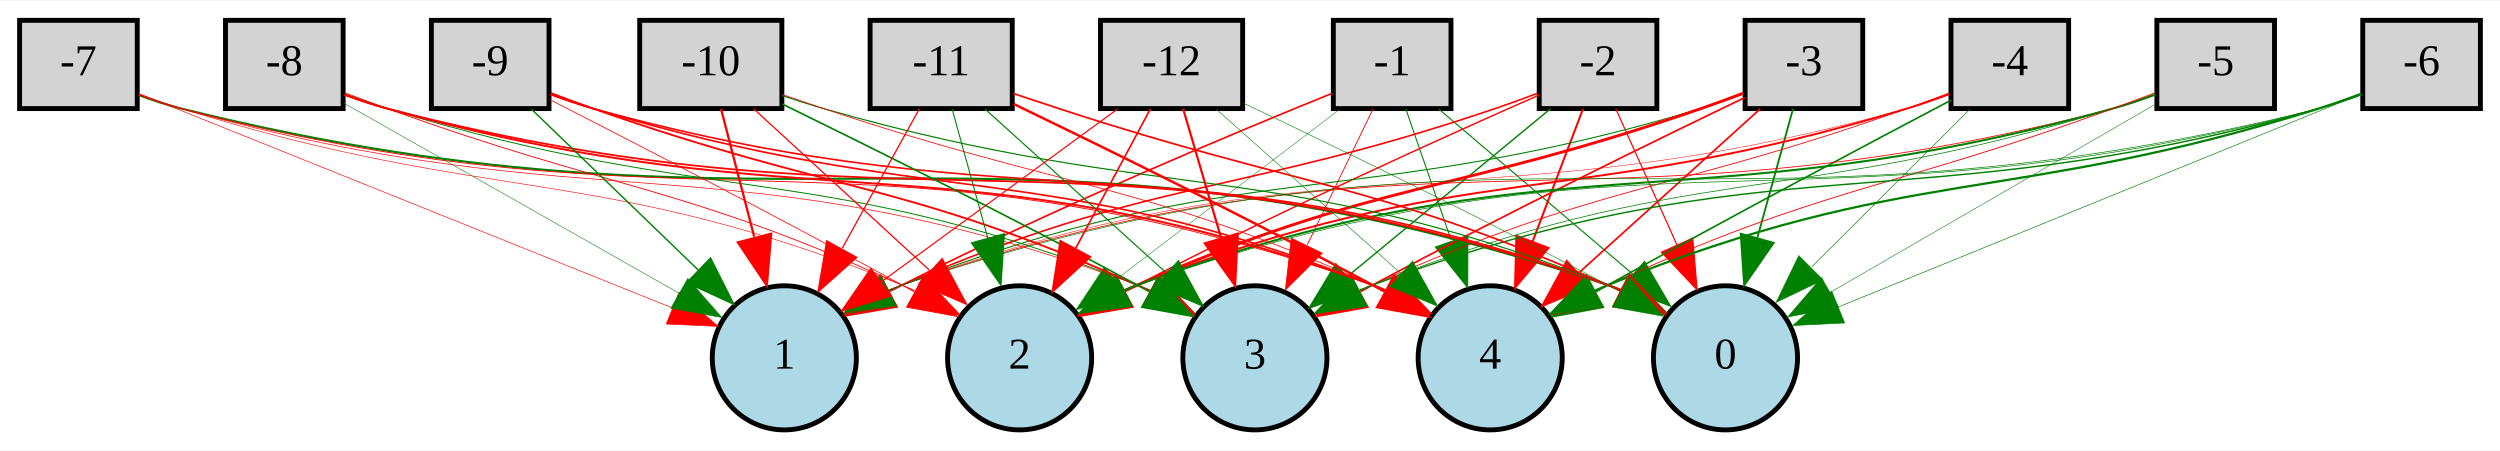
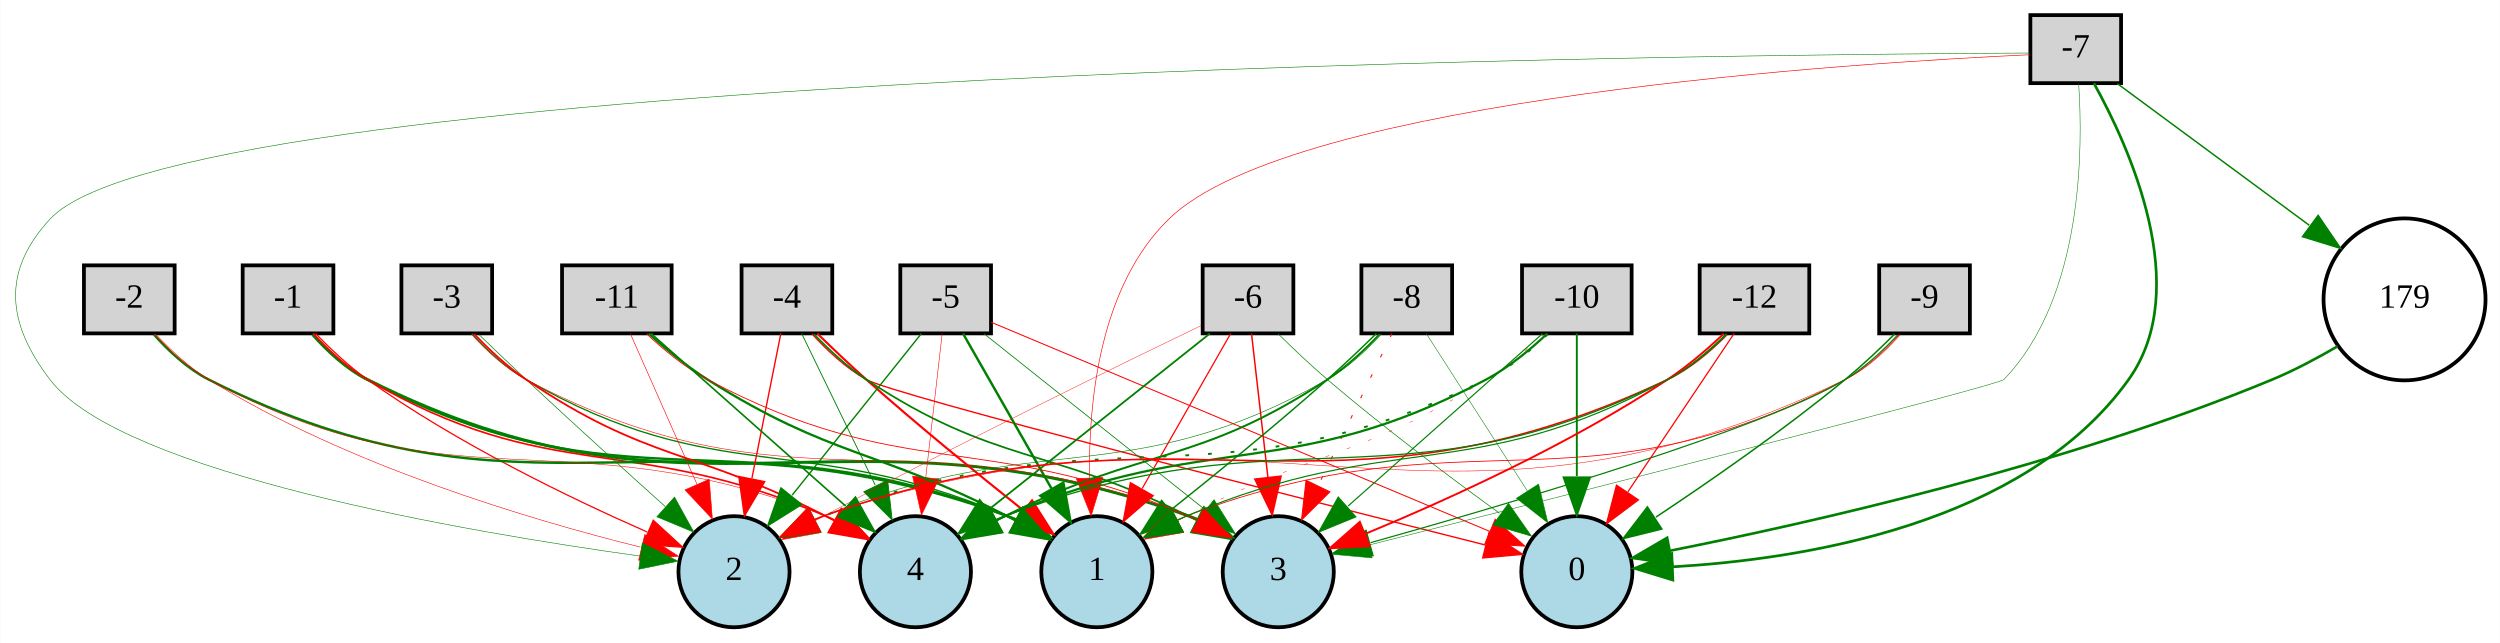
- <svg xmlns="http://www.w3.org/2000/svg" width="510pt" height="92pt" viewBox="0.00 0.00 510.00 91.70">
-   <g id="graph0" class="graph" transform="scale(1 1) rotate(0) translate(4 87.7)">
-     <polygon fill="white" stroke="transparent" points="-4,4 -4,-87.7 506,-87.7 506,4 -4,4" />
+ <svg xmlns="http://www.w3.org/2000/svg" width="661pt" height="170pt" viewBox="0.00 0.00 661.37 170.12">
+   <g id="graph0" class="graph" transform="scale(1 1) rotate(0) translate(4 166.12)">
+     <polygon fill="white" stroke="transparent" points="-4,4 -4,-166.12 657.37,-166.12 657.37,4 -4,4" />
    <g id="node1" class="node">
-       <polygon fill="lightgray" stroke="black" points="292,-83.7 268,-83.7 268,-65.7 292,-65.7 292,-83.7" />
-       <text text-anchor="middle" x="280" y="-72.5" font-family="Times New Roman,serif" font-size="9.00">-1</text>
+       <polygon fill="lightgray" stroke="black" points="84.16,-95.91 60.16,-95.91 60.16,-77.91 84.16,-77.91 84.16,-95.91" />
+       <text text-anchor="middle" x="72.16" y="-84.71" font-family="Times New Roman,serif" font-size="9.00">-1</text>
+     </g>
+     <g id="node14" class="node">
+       <ellipse fill="lightblue" stroke="black" cx="286.16" cy="-14.85" rx="14.7" ry="14.7" />
+       <text text-anchor="middle" x="286.16" y="-12.65" font-family="Times New Roman,serif" font-size="9.00">1</text>
+     </g>
+     <g id="edge1" class="edge">
+       <path fill="none" stroke="green" stroke-width="0.62" d="M78.73,-77.68C82.52,-73.48 87.62,-68.64 93.16,-65.7 160.99,-29.69 190.47,-57.23 262.16,-29.7 263.03,-29.37 263.9,-29.01 264.77,-28.62" />
+       <polygon fill="green" stroke="green" stroke-width="0.62" points="266.54,-31.65 273.82,-23.95 263.33,-25.42 266.54,-31.65" />
+     </g>
+     <g id="node15" class="node">
+       <ellipse fill="lightblue" stroke="black" cx="190.16" cy="-14.85" rx="14.7" ry="14.7" />
+       <text text-anchor="middle" x="190.16" y="-12.65" font-family="Times New Roman,serif" font-size="9.00">2</text>
+     </g>
+     <g id="edge2" class="edge">
+       <path fill="none" stroke="red" stroke-width="0.33" d="M79.46,-77.85C83.3,-73.89 88.22,-69.23 93.16,-65.7 116.75,-48.84 146.82,-34.31 167.19,-25.36" />
+       <polygon fill="red" stroke="red" stroke-width="0.33" points="168.79,-28.48 176.6,-21.32 166.03,-22.05 168.79,-28.48" />
+     </g>
+     <g id="node16" class="node">
+       <ellipse fill="lightblue" stroke="black" cx="334.16" cy="-14.85" rx="14.7" ry="14.7" />
+       <text text-anchor="middle" x="334.16" y="-12.65" font-family="Times New Roman,serif" font-size="9.00">3</text>
+     </g>
+     <g id="edge3" class="edge">
+       <path fill="none" stroke="green" stroke-width="0.79" d="M78.68,-77.58C82.45,-73.34 87.55,-68.51 93.16,-65.7 180.53,-21.83 218.12,-62.66 310.16,-29.7 311.03,-29.39 311.91,-29.04 312.78,-28.67" />
+       <polygon fill="green" stroke="green" stroke-width="0.79" points="314.53,-31.71 321.87,-24.07 311.37,-25.47 314.53,-31.71" />
+     </g>
+     <g id="node17" class="node">
+       <ellipse fill="lightblue" stroke="black" cx="238.16" cy="-14.85" rx="14.7" ry="14.7" />
+       <text text-anchor="middle" x="238.16" y="-12.65" font-family="Times New Roman,serif" font-size="9.00">4</text>
+     </g>
+     <g id="edge4" class="edge">
+       <path fill="none" stroke="red" stroke-width="0.44" d="M78.83,-77.85C82.64,-73.7 87.74,-68.86 93.16,-65.7 141.63,-37.44 162.62,-51.87 214.16,-29.7 215.01,-29.33 215.87,-28.94 216.73,-28.54" />
+       <polygon fill="red" stroke="red" stroke-width="0.44" points="218.55,-31.53 225.74,-23.75 215.27,-25.35 218.55,-31.53" />
+     </g>
+     <g id="node2" class="node">
+       <polygon fill="lightgray" stroke="black" points="42.16,-95.91 18.16,-95.91 18.16,-77.91 42.16,-77.91 42.16,-95.91" />
+       <text text-anchor="middle" x="30.16" y="-84.71" font-family="Times New Roman,serif" font-size="9.00">-2</text>
+     </g>
+     <g id="edge5" class="edge">
+       <path fill="none" stroke="green" stroke-width="0.65" d="M36.69,-77.59C40.46,-73.36 45.56,-68.53 51.16,-65.7 136.08,-22.81 172.67,-61.98 262.16,-29.7 263.03,-29.38 263.91,-29.04 264.78,-28.67" />
+       <polygon fill="green" stroke="green" stroke-width="0.65" points="266.53,-31.71 273.86,-24.06 263.36,-25.46 266.53,-31.71" />
+     </g>
+     <g id="edge6" class="edge">
+       <path fill="none" stroke="red" stroke-width="0.15" d="M37.27,-77.57C41.06,-73.54 46,-68.9 51.16,-65.7 87.86,-42.93 136.46,-28.54 165.4,-21.36" />
+       <polygon fill="red" stroke="red" stroke-width="0.15" points="166.55,-24.68 175.46,-18.96 164.92,-17.88 166.55,-24.68" />
+     </g>
+     <g id="edge7" class="edge">
+       <path fill="none" stroke="red" stroke-width="0.14" d="M36.74,-77.7C40.53,-73.5 45.63,-68.66 51.16,-65.7 116.56,-30.66 145,-56.55 214.16,-29.7 215.02,-29.36 215.89,-29 216.76,-28.62" />
+       <polygon fill="red" stroke="red" stroke-width="0.14" points="218.54,-31.64 225.82,-23.93 215.33,-25.42 218.54,-31.64" />
+     </g>
+     <g id="node3" class="node">
+       <polygon fill="lightgray" stroke="black" points="126.16,-95.91 102.16,-95.91 102.16,-77.91 126.16,-77.91 126.16,-95.91" />
+       <text text-anchor="middle" x="114.16" y="-84.71" font-family="Times New Roman,serif" font-size="9.00">-3</text>
+     </g>
+     <g id="edge8" class="edge">
+       <path fill="none" stroke="green" stroke-width="0.35" d="M120.81,-77.82C124.62,-73.66 129.72,-68.82 135.16,-65.7 186.04,-36.48 208.12,-52.53 262.16,-29.7 263.01,-29.34 263.87,-28.95 264.74,-28.55" />
+       <polygon fill="green" stroke="green" stroke-width="0.35" points="266.55,-31.55 273.76,-23.79 263.28,-25.36 266.55,-31.55" />
+     </g>
+     <g id="edge9" class="edge">
+       <path fill="none" stroke="green" stroke-width="0.18" d="M122.69,-77.59C126.48,-73.92 131.02,-69.57 135.16,-65.7 147.32,-54.34 161.2,-41.76 171.98,-32.08" />
+       <polygon fill="green" stroke="green" stroke-width="0.18" points="174.42,-34.59 179.53,-25.31 169.75,-29.38 174.42,-34.59" />
+     </g>
+     <g id="edge10" class="edge">
+       <path fill="none" stroke="red" stroke-width="0.15" d="M120.72,-77.66C124.51,-73.46 129.61,-68.62 135.16,-65.7 205.42,-28.71 235.93,-57.9 310.16,-29.7 311.03,-29.37 311.9,-29.01 312.77,-28.63" />
+       <polygon fill="red" stroke="red" stroke-width="0.15" points="314.54,-31.66 321.83,-23.97 311.34,-25.43 314.54,-31.66" />
+     </g>
+     <g id="edge11" class="edge">
+       <path fill="none" stroke="red" stroke-width="0.48" d="M121.39,-77.75C125.21,-73.77 130.14,-69.11 135.16,-65.7 167.07,-44.01 179.86,-47.36 214.16,-29.7 214.98,-29.27 215.82,-28.84 216.66,-28.39" />
+       <polygon fill="red" stroke="red" stroke-width="0.48" points="218.55,-31.34 225.58,-23.41 215.14,-25.23 218.55,-31.34" />
+     </g>
+     <g id="node4" class="node">
+       <polygon fill="lightgray" stroke="black" points="216.16,-95.91 192.16,-95.91 192.16,-77.91 216.16,-77.91 216.16,-95.91" />
+       <text text-anchor="middle" x="204.16" y="-84.71" font-family="Times New Roman,serif" font-size="9.00">-4</text>
    </g>
    <g id="node13" class="node">
-       <ellipse fill="lightblue" stroke="black" cx="348" cy="-14.85" rx="14.7" ry="14.7" />
-       <text text-anchor="middle" x="348" y="-12.65" font-family="Times New Roman,serif" font-size="9.00">0</text>
-     </g>
-     <g id="edge1" class="edge">
-       <path fill="none" stroke="green" stroke-width="0.23" d="M289.46,-65.65C299.63,-57 316.1,-42.99 328.97,-32.03" />
-       <polygon fill="green" stroke="green" stroke-width="0.23" points="331.47,-34.51 336.82,-25.36 326.93,-29.18 331.47,-34.51" />
-     </g>
-     <g id="node14" class="node">
-       <ellipse fill="lightblue" stroke="black" cx="156" cy="-14.85" rx="14.7" ry="14.7" />
-       <text text-anchor="middle" x="156" y="-12.65" font-family="Times New Roman,serif" font-size="9.00">1</text>
-     </g>
-     <g id="edge2" class="edge">
-       <path fill="none" stroke="red" stroke-width="0.34" d="M267.8,-68.83C248.76,-61.13 210.96,-45.39 180,-29.7 179.17,-29.28 178.34,-28.85 177.49,-28.4" />
-       <polygon fill="red" stroke="red" stroke-width="0.34" points="179,-25.24 168.56,-23.44 175.61,-31.36 179,-25.24" />
-     </g>
-     <g id="node15" class="node">
-       <ellipse fill="lightblue" stroke="black" cx="204" cy="-14.85" rx="14.7" ry="14.7" />
-       <text text-anchor="middle" x="204" y="-12.65" font-family="Times New Roman,serif" font-size="9.00">2</text>
-     </g>
-     <g id="edge3" class="edge">
-       <path fill="none" stroke="green" stroke-width="0.1" d="M269.43,-65.65C257.57,-56.62 238.06,-41.78 223.43,-30.64" />
-       <polygon fill="green" stroke="green" stroke-width="0.1" points="225.55,-27.85 215.47,-24.58 221.31,-33.42 225.55,-27.85" />
-     </g>
-     <g id="node16" class="node">
-       <ellipse fill="lightblue" stroke="black" cx="252" cy="-14.85" rx="14.7" ry="14.7" />
-       <text text-anchor="middle" x="252" y="-12.65" font-family="Times New Roman,serif" font-size="9.00">3</text>
-     </g>
-     <g id="edge4" class="edge">
-       <path fill="none" stroke="red" stroke-width="0.18" d="M276.11,-65.65C272.64,-58.48 267.39,-47.64 262.68,-37.91" />
-       <polygon fill="red" stroke="red" stroke-width="0.18" points="265.73,-36.19 258.23,-28.71 259.43,-39.24 265.73,-36.19" />
-     </g>
-     <g id="node17" class="node">
-       <ellipse fill="lightblue" stroke="black" cx="300" cy="-14.85" rx="14.7" ry="14.7" />
-       <text text-anchor="middle" x="300" y="-12.65" font-family="Times New Roman,serif" font-size="9.00">4</text>
-     </g>
-     <g id="edge5" class="edge">
-       <path fill="none" stroke="green" stroke-width="0.22" d="M282.78,-65.65C285.18,-58.72 288.76,-48.37 292.03,-38.89" />
-       <polygon fill="green" stroke="green" stroke-width="0.22" points="295.44,-39.75 295.4,-29.16 288.82,-37.46 295.44,-39.75" />
-     </g>
-     <g id="node2" class="node">
-       <polygon fill="lightgray" stroke="black" points="334,-83.7 310,-83.7 310,-65.7 334,-65.7 334,-83.7" />
-       <text text-anchor="middle" x="322" y="-72.5" font-family="Times New Roman,serif" font-size="9.00">-2</text>
-     </g>
-     <g id="edge6" class="edge">
-       <path fill="none" stroke="red" stroke-width="0.25" d="M325.62,-65.65C328.84,-58.48 333.71,-47.64 338.09,-37.91" />
-       <polygon fill="red" stroke="red" stroke-width="0.25" points="341.31,-39.27 342.22,-28.71 334.93,-36.4 341.31,-39.27" />
-     </g>
-     <g id="edge7" class="edge">
-       <path fill="none" stroke="red" stroke-width="0.33" d="M309.62,-68.81C306.8,-67.74 303.81,-66.65 301,-65.7 247.86,-47.7 231.54,-51.87 180,-29.7 179.15,-29.33 178.29,-28.94 177.43,-28.54" />
-       <polygon fill="red" stroke="red" stroke-width="0.33" points="178.89,-25.35 168.42,-23.75 175.61,-31.53 178.89,-25.35" />
-     </g>
-     <g id="edge8" class="edge">
-       <path fill="none" stroke="red" stroke-width="0.29" d="M309.97,-68.46C291.94,-60.53 256.92,-44.78 228,-29.7 227.18,-29.27 226.35,-28.83 225.51,-28.38" />
-       <polygon fill="red" stroke="red" stroke-width="0.29" points="227.03,-25.22 216.59,-23.39 223.61,-31.32 227.03,-25.22" />
-     </g>
-     <g id="edge9" class="edge">
-       <path fill="none" stroke="green" stroke-width="0.29" d="M312.27,-65.65C301.67,-56.89 284.44,-42.66 271.12,-31.65" />
-       <polygon fill="green" stroke="green" stroke-width="0.29" points="272.97,-28.64 263.03,-24.97 268.51,-34.04 272.97,-28.64" />
-     </g>
-     <g id="edge10" class="edge">
-       <path fill="none" stroke="red" stroke-width="0.41" d="M318.94,-65.65C316.28,-58.65 312.28,-48.15 308.65,-38.59" />
-       <polygon fill="red" stroke="red" stroke-width="0.41" points="311.89,-37.26 305.06,-29.16 305.34,-39.75 311.89,-37.26" />
-     </g>
-     <g id="node3" class="node">
-       <polygon fill="lightgray" stroke="black" points="376,-83.7 352,-83.7 352,-65.7 376,-65.7 376,-83.7" />
-       <text text-anchor="middle" x="364" y="-72.5" font-family="Times New Roman,serif" font-size="9.00">-3</text>
-     </g>
-     <g id="edge11" class="edge">
-       <path fill="none" stroke="green" stroke-width="0.37" d="M361.78,-65.65C359.88,-58.82 357.07,-48.64 354.48,-39.27" />
-       <polygon fill="green" stroke="green" stroke-width="0.37" points="357.84,-38.31 351.8,-29.6 351.1,-40.18 357.84,-38.31" />
+       <ellipse fill="lightblue" stroke="black" cx="413.16" cy="-14.85" rx="14.7" ry="14.7" />
+       <text text-anchor="middle" x="413.16" y="-12.65" font-family="Times New Roman,serif" font-size="9.00">0</text>
    </g>
    <g id="edge12" class="edge">
-       <path fill="none" stroke="green" stroke-width="0.22" d="M351.67,-68.66C348.85,-67.6 345.84,-66.55 343,-65.7 271.92,-44.44 249.16,-56.55 180,-29.7 179.14,-29.36 178.27,-29 177.4,-28.62" />
-       <polygon fill="green" stroke="green" stroke-width="0.22" points="178.83,-25.42 168.34,-23.93 175.62,-31.64 178.83,-25.42" />
+       <path fill="none" stroke="red" stroke-width="0.36" d="M210.79,-77.79C214.59,-73.62 219.69,-68.78 225.16,-65.7 232.41,-61.62 339.88,-34.29 388.99,-21.91" />
+       <polygon fill="red" stroke="red" stroke-width="0.36" points="389.95,-25.28 398.8,-19.45 388.25,-18.49 389.95,-25.28" />
    </g>
    <g id="edge13" class="edge">
-       <path fill="none" stroke="red" stroke-width="0.59" d="M351.61,-68.84C348.79,-67.77 345.8,-66.67 343,-65.7 292.4,-48.16 277.05,-51.21 228,-29.7 227.15,-29.33 226.3,-28.93 225.44,-28.52" />
-       <polygon fill="red" stroke="red" stroke-width="0.59" points="226.9,-25.34 216.43,-23.72 223.61,-31.51 226.9,-25.34" />
+       <path fill="none" stroke="red" stroke-width="0.57" d="M212.19,-77.88C216.05,-74.11 220.77,-69.59 225.16,-65.7 238.66,-53.72 254.45,-40.84 266.59,-31.18" />
+       <polygon fill="red" stroke="red" stroke-width="0.57" points="269.02,-33.72 274.69,-24.77 264.68,-28.23 269.02,-33.72" />
    </g>
    <g id="edge14" class="edge">
-       <path fill="none" stroke="red" stroke-width="0.35" d="M351.93,-67.94C334.86,-59.75 302.78,-44.1 276,-29.7 275.18,-29.26 274.36,-28.81 273.52,-28.35" />
-       <polygon fill="red" stroke="red" stroke-width="0.35" points="275.05,-25.2 264.63,-23.32 271.61,-31.29 275.05,-25.2" />
+       <path fill="none" stroke="red" stroke-width="0.36" d="M202.55,-77.87C200.7,-68.57 197.55,-52.83 194.89,-39.53" />
+       <polygon fill="red" stroke="red" stroke-width="0.36" points="198.29,-38.68 192.9,-29.56 191.43,-40.05 198.29,-38.68" />
    </g>
    <g id="edge15" class="edge">
-       <path fill="none" stroke="red" stroke-width="0.35" d="M355.1,-65.65C345.61,-57.08 330.32,-43.26 318.25,-32.35" />
-       <polygon fill="red" stroke="red" stroke-width="0.35" points="320.29,-29.47 310.52,-25.36 315.6,-34.66 320.29,-29.47" />
-     </g>
-     <g id="node4" class="node">
-       <polygon fill="lightgray" stroke="black" points="418,-83.7 394,-83.7 394,-65.7 418,-65.7 418,-83.7" />
-       <text text-anchor="middle" x="406" y="-72.5" font-family="Times New Roman,serif" font-size="9.00">-4</text>
+       <path fill="none" stroke="green" stroke-width="0.46" d="M211.35,-77.69C215.16,-73.69 220.09,-69.04 225.16,-65.7 259.4,-43.1 273.44,-47.99 310.16,-29.7 310.99,-29.29 311.83,-28.86 312.67,-28.42" />
+       <polygon fill="green" stroke="green" stroke-width="0.46" points="314.55,-31.38 321.61,-23.48 311.17,-25.25 314.55,-31.38" />
    </g>
    <g id="edge16" class="edge">
-       <path fill="none" stroke="green" stroke-width="0.13" d="M397.94,-65.65C389.62,-57.36 376.39,-44.16 365.63,-33.44" />
-       <polygon fill="green" stroke="green" stroke-width="0.13" points="367.9,-30.75 358.34,-26.17 362.95,-35.71 367.9,-30.75" />
+       <path fill="none" stroke="green" stroke-width="0.24" d="M208.06,-77.87C212.78,-68.16 220.91,-51.41 227.53,-37.76" />
+       <polygon fill="green" stroke="green" stroke-width="0.24" points="230.8,-39.04 232.01,-28.52 224.5,-35.99 230.8,-39.04" />
+     </g>
+     <g id="node5" class="node">
+       <polygon fill="lightgray" stroke="black" points="258.16,-95.91 234.16,-95.91 234.16,-77.91 258.16,-77.91 258.16,-95.91" />
+       <text text-anchor="middle" x="246.16" y="-84.71" font-family="Times New Roman,serif" font-size="9.00">-5</text>
    </g>
    <g id="edge17" class="edge">
-       <path fill="none" stroke="red" stroke-width="0.1" d="M393.69,-68.56C390.87,-67.51 387.86,-66.49 385,-65.7 295.82,-41.12 266.94,-61.3 180,-29.7 179.13,-29.38 178.25,-29.04 177.38,-28.66" />
-       <polygon fill="red" stroke="red" stroke-width="0.1" points="178.8,-25.46 168.3,-24.05 175.63,-31.7 178.8,-25.46" />
+       <path fill="none" stroke="red" stroke-width="0.27" d="M258.17,-80.87C285.79,-69.29 354.19,-40.59 390.18,-25.49" />
+       <polygon fill="red" stroke="red" stroke-width="0.27" points="391.55,-28.71 399.41,-21.62 388.84,-22.26 391.55,-28.71" />
    </g>
    <g id="edge18" class="edge">
-       <path fill="none" stroke="red" stroke-width="0.4" d="M393.66,-68.67C390.84,-67.61 387.84,-66.56 385,-65.7 316.5,-44.91 294.63,-55.88 228,-29.7 227.14,-29.36 226.27,-28.99 225.4,-28.61" />
-       <polygon fill="red" stroke="red" stroke-width="0.4" points="226.84,-25.41 216.35,-23.91 223.62,-31.62 226.84,-25.41" />
+       <path fill="none" stroke="green" stroke-width="0.65" d="M250.75,-77.87C256.42,-67.95 266.28,-50.67 274.16,-36.87" />
+       <polygon fill="green" stroke="green" stroke-width="0.65" points="277.3,-38.43 279.22,-28.01 271.22,-34.96 277.3,-38.43" />
    </g>
    <g id="edge19" class="edge">
-       <path fill="none" stroke="red" stroke-width="0.17" d="M393.6,-68.87C390.78,-67.8 387.79,-66.69 385,-65.7 336.93,-48.61 322.56,-50.56 276,-29.7 275.15,-29.32 274.3,-28.92 273.44,-28.5" />
-       <polygon fill="red" stroke="red" stroke-width="0.17" points="274.92,-25.32 264.45,-23.68 271.61,-31.49 274.92,-25.32" />
+       <path fill="none" stroke="green" stroke-width="0.37" d="M239.74,-77.87C231.46,-67.52 216.79,-49.17 205.55,-35.11" />
+       <polygon fill="green" stroke="green" stroke-width="0.37" points="208.06,-32.64 199.08,-27.01 202.59,-37.01 208.06,-32.64" />
    </g>
    <g id="edge20" class="edge">
-       <path fill="none" stroke="green" stroke-width="0.34" d="M393.99,-67.4C377.95,-58.96 348.7,-43.45 324,-29.7 323.19,-29.25 322.37,-28.79 321.54,-28.32" />
-       <polygon fill="green" stroke="green" stroke-width="0.34" points="323.08,-25.17 312.66,-23.25 319.61,-31.25 323.08,-25.17" />
-     </g>
-     <g id="node5" class="node">
-       <polygon fill="lightgray" stroke="black" points="460,-83.7 436,-83.7 436,-65.7 460,-65.7 460,-83.7" />
-       <text text-anchor="middle" x="448" y="-72.5" font-family="Times New Roman,serif" font-size="9.00">-5</text>
+       <path fill="none" stroke="green" stroke-width="0.21" d="M256.26,-77.87C270.46,-66.57 296.61,-45.75 314.67,-31.37" />
+       <polygon fill="green" stroke="green" stroke-width="0.21" points="317.16,-33.86 322.8,-24.89 312.8,-28.38 317.16,-33.86" />
    </g>
    <g id="edge21" class="edge">
-       <path fill="none" stroke="green" stroke-width="0.11" d="M435.74,-66.61C419.26,-57.07 389.71,-39.98 369.49,-28.28" />
-       <polygon fill="green" stroke="green" stroke-width="0.11" points="371.09,-25.16 360.68,-23.18 367.58,-31.22 371.09,-25.16" />
+       <path fill="none" stroke="red" stroke-width="0.15" d="M245.24,-77.87C244.19,-68.63 242.4,-53.02 240.89,-39.77" />
+       <polygon fill="red" stroke="red" stroke-width="0.15" points="244.37,-39.36 239.76,-29.82 237.41,-40.15 244.37,-39.36" />
+     </g>
+     <g id="node6" class="node">
+       <polygon fill="lightgray" stroke="black" points="338.16,-95.91 314.16,-95.91 314.16,-77.91 338.16,-77.91 338.16,-95.91" />
+       <text text-anchor="middle" x="326.16" y="-84.71" font-family="Times New Roman,serif" font-size="9.00">-6</text>
    </g>
    <g id="edge22" class="edge">
-       <path fill="none" stroke="red" stroke-width="0.17" d="M435.71,-68.5C432.89,-67.45 429.87,-66.44 427,-65.7 319.63,-37.78 284.81,-66.07 180,-29.7 179.13,-29.39 178.25,-29.06 177.37,-28.7" />
-       <polygon fill="red" stroke="red" stroke-width="0.17" points="178.78,-25.49 168.27,-24.12 175.63,-31.74 178.78,-25.49" />
+       <path fill="none" stroke="green" stroke-width="0.18" d="M334.13,-77.81C337.97,-74.02 342.7,-69.51 347.16,-65.7 361.89,-53.12 379.42,-39.96 392.71,-30.32" />
+       <polygon fill="green" stroke="green" stroke-width="0.18" points="395.07,-32.94 401.15,-24.26 390.98,-27.25 395.07,-32.94" />
    </g>
    <g id="edge23" class="edge">
-       <path fill="none" stroke="green" stroke-width="0.42" d="M435.69,-68.57C432.87,-67.52 429.86,-66.49 427,-65.7 340.41,-41.6 312.39,-60.62 228,-29.7 227.13,-29.38 226.26,-29.03 225.38,-28.66" />
-       <polygon fill="green" stroke="green" stroke-width="0.42" points="226.81,-25.45 216.31,-24.03 223.63,-31.69 226.81,-25.45" />
+       <path fill="none" stroke="red" stroke-width="0.33" d="M321.57,-77.87C315.9,-67.95 306.04,-50.67 298.16,-36.87" />
+       <polygon fill="red" stroke="red" stroke-width="0.33" points="301.1,-34.96 293.1,-28.01 295.02,-38.43 301.1,-34.96" />
    </g>
    <g id="edge24" class="edge">
-       <path fill="none" stroke="green" stroke-width="0.15" d="M435.66,-68.69C432.84,-67.63 429.83,-66.57 427,-65.7 361.07,-45.38 340.1,-55.21 276,-29.7 275.14,-29.36 274.27,-28.99 273.41,-28.6" />
-       <polygon fill="green" stroke="green" stroke-width="0.15" points="274.85,-25.4 264.36,-23.89 271.62,-31.61 274.85,-25.4" />
+       <path fill="none" stroke="red" stroke-width="0.11" d="M313.94,-80.07C293.23,-70.1 249.98,-49 214.16,-29.7 213.35,-29.26 212.52,-28.81 211.68,-28.35" />
+       <polygon fill="red" stroke="red" stroke-width="0.11" points="213.22,-25.19 202.79,-23.32 209.77,-31.29 213.22,-25.19" />
    </g>
    <g id="edge25" class="edge">
-       <path fill="none" stroke="red" stroke-width="0.18" d="M435.58,-68.9C432.77,-67.83 429.79,-66.72 427,-65.7 381.45,-49.07 368.08,-49.91 324,-29.7 323.16,-29.31 322.31,-28.91 321.45,-28.49" />
-       <polygon fill="red" stroke="red" stroke-width="0.18" points="322.93,-25.31 312.47,-23.64 319.61,-31.47 322.93,-25.31" />
-     </g>
-     <g id="node6" class="node">
-       <polygon fill="lightgray" stroke="black" points="502,-83.7 478,-83.7 478,-65.7 502,-65.7 502,-83.7" />
-       <text text-anchor="middle" x="490" y="-72.5" font-family="Times New Roman,serif" font-size="9.00">-6</text>
+       <path fill="none" stroke="red" stroke-width="0.39" d="M327.08,-77.87C328.13,-68.63 329.92,-53.02 331.43,-39.77" />
+       <polygon fill="red" stroke="red" stroke-width="0.39" points="334.91,-40.15 332.57,-29.82 327.95,-39.36 334.91,-40.15" />
    </g>
    <g id="edge26" class="edge">
-       <path fill="none" stroke="green" stroke-width="0.13" d="M477.89,-68.77C454.27,-59.14 401.69,-37.72 371.16,-25.28" />
-       <polygon fill="green" stroke="green" stroke-width="0.13" points="372.31,-21.97 361.73,-21.44 369.67,-28.46 372.31,-21.97" />
+       <path fill="none" stroke="green" stroke-width="0.48" d="M316.07,-77.87C301.87,-66.57 275.71,-45.75 257.65,-31.37" />
+       <polygon fill="green" stroke="green" stroke-width="0.48" points="259.52,-28.38 249.52,-24.89 255.16,-33.86 259.52,-28.38" />
+     </g>
+     <g id="node7" class="node">
+       <polygon fill="lightgray" stroke="black" points="557.16,-162.12 533.16,-162.12 533.16,-144.12 557.16,-144.12 557.16,-162.12" />
+       <text text-anchor="middle" x="545.16" y="-150.92" font-family="Times New Roman,serif" font-size="9.00">-7</text>
    </g>
    <g id="edge27" class="edge">
-       <path fill="none" stroke="green" stroke-width="0.14" d="M477.72,-68.46C474.9,-67.41 471.88,-66.41 469,-65.7 343.4,-34.43 302.72,-70.86 180,-29.7 179.12,-29.4 178.24,-29.08 177.36,-28.72" />
-       <polygon fill="green" stroke="green" stroke-width="0.14" points="178.77,-25.51 168.26,-24.17 175.64,-31.77 178.77,-25.51" />
+       <path fill="none" stroke="green" stroke-width="0.72" d="M549.96,-144.1C559.08,-127.72 576.49,-89.93 559.16,-65.7 531.6,-27.17 472.44,-18.08 438.49,-16.15" />
+       <polygon fill="green" stroke="green" stroke-width="0.72" points="438.56,-12.65 428.43,-15.74 438.28,-19.64 438.56,-12.65" />
    </g>
    <g id="edge28" class="edge">
-       <path fill="none" stroke="green" stroke-width="0.14" d="M477.71,-68.51C474.88,-67.46 471.87,-66.45 469,-65.7 364.23,-38.26 330.25,-65.39 228,-29.7 227.13,-29.39 226.25,-29.06 225.37,-28.69" />
-       <polygon fill="green" stroke="green" stroke-width="0.14" points="226.78,-25.49 216.28,-24.11 223.63,-31.74 226.78,-25.49" />
+       <path fill="none" stroke="red" stroke-width="0.17" d="M533.05,-151.64C489,-149.62 338.16,-140.42 305.16,-108.12 287.14,-90.49 283.93,-60.64 284.23,-39.68" />
+       <polygon fill="red" stroke="red" stroke-width="0.17" points="287.73,-39.77 284.65,-29.64 280.74,-39.48 287.73,-39.77" />
    </g>
    <g id="edge29" class="edge">
-       <path fill="none" stroke="green" stroke-width="0.29" d="M477.69,-68.59C474.86,-67.53 471.85,-66.5 469,-65.7 385,-42.07 357.85,-59.94 276,-29.7 275.13,-29.38 274.26,-29.03 273.38,-28.65" />
-       <polygon fill="green" stroke="green" stroke-width="0.29" points="274.81,-25.45 264.31,-24.02 271.63,-31.68 274.81,-25.45" />
+       <path fill="none" stroke="green" stroke-width="0.15" d="M532.88,-152.09C456.25,-151.73 45.85,-147.95 9.16,-108.12 -3.62,-94.26 -2.27,-80.7 9.16,-65.7 28.09,-40.85 120.16,-25.26 165.22,-19" />
+       <polygon fill="green" stroke="green" stroke-width="0.15" points="165.89,-22.44 175.34,-17.64 164.96,-15.5 165.89,-22.44" />
    </g>
    <g id="edge30" class="edge">
-       <path fill="none" stroke="green" stroke-width="0.46" d="M477.65,-68.71C474.83,-67.65 471.83,-66.59 469,-65.7 405.64,-45.84 385.58,-54.54 324,-29.7 323.14,-29.35 322.28,-28.98 321.41,-28.59" />
-       <polygon fill="green" stroke="green" stroke-width="0.46" points="322.85,-25.39 312.37,-23.87 319.62,-31.6 322.85,-25.39" />
-     </g>
-     <g id="node7" class="node">
-       <polygon fill="lightgray" stroke="black" points="24,-83.7 0,-83.7 0,-65.7 24,-65.7 24,-83.7" />
-       <text text-anchor="middle" x="12" y="-72.5" font-family="Times New Roman,serif" font-size="9.00">-7</text>
+       <path fill="none" stroke="green" stroke-width="0.14" d="M545.94,-143.94C547.09,-126.93 547.15,-87.5 526.16,-65.7 524.68,-64.16 409.65,-34.93 358.37,-21.96" />
+       <polygon fill="green" stroke="green" stroke-width="0.14" points="359.01,-18.51 348.46,-19.46 357.29,-25.3 359.01,-18.51" />
+     </g>
+     <g id="node18" class="node">
+       <ellipse fill="white" stroke="black" cx="632.16" cy="-86.91" rx="21.43" ry="21.43" />
+       <text text-anchor="middle" x="632.16" y="-84.71" font-family="Times New Roman,serif" font-size="9.00">179</text>
+     </g>
+     <g id="edge54" class="edge">
+       <path fill="none" stroke="green" stroke-width="0.39" d="M556.18,-143.99C568.87,-134.62 590.14,-118.93 606.95,-106.52" />
+       <polygon fill="green" stroke="green" stroke-width="0.39" points="609.3,-109.14 615.27,-100.38 605.14,-103.5 609.3,-109.14" />
+     </g>
+     <g id="node8" class="node">
+       <polygon fill="lightgray" stroke="black" points="380.16,-95.91 356.16,-95.91 356.16,-77.91 380.16,-77.91 380.16,-95.91" />
+       <text text-anchor="middle" x="368.16" y="-84.71" font-family="Times New Roman,serif" font-size="9.00">-8</text>
    </g>
    <g id="edge31" class="edge">
-       <path fill="none" stroke="green" stroke-width="0.44" d="M24.28,-68.46C27.1,-67.41 30.12,-66.41 33,-65.7 159.47,-34.27 200.43,-71.09 324,-29.7 324.88,-29.4 325.76,-29.08 326.64,-28.72" />
-       <polygon fill="green" stroke="green" stroke-width="0.44" points="328.36,-31.77 335.74,-24.18 325.23,-25.51 328.36,-31.77" />
+       <path fill="none" stroke="green" stroke-width="0.14" d="M373.32,-77.87C379.8,-67.79 391.14,-50.14 400.07,-36.23" />
+       <polygon fill="green" stroke="green" stroke-width="0.14" points="403.05,-38.06 405.51,-27.76 397.16,-34.28 403.05,-38.06" />
    </g>
    <g id="edge32" class="edge">
-       <path fill="none" stroke="red" stroke-width="0.13" d="M24.28,-68.77C48.35,-59.09 102.1,-37.5 132.98,-25.1" />
-       <polygon fill="red" stroke="red" stroke-width="0.13" points="134.53,-28.25 142.51,-21.27 131.92,-21.75 134.53,-28.25" />
+       <path fill="none" stroke="green" stroke-width="0.39" d="M360.13,-77.88C356.27,-74.11 351.55,-69.59 347.16,-65.7 333.66,-53.72 317.87,-40.84 305.73,-31.18" />
+       <polygon fill="green" stroke="green" stroke-width="0.39" points="307.65,-28.23 297.63,-24.77 303.3,-33.72 307.65,-28.23" />
    </g>
    <g id="edge33" class="edge">
-       <path fill="none" stroke="red" stroke-width="0.12" d="M24.35,-68.7C27.17,-67.64 30.17,-66.58 33,-65.7 97.22,-45.69 117.58,-54.76 180,-29.7 180.86,-29.35 181.73,-28.98 182.59,-28.59" />
-       <polygon fill="red" stroke="red" stroke-width="0.12" points="184.38,-31.6 191.63,-23.88 181.15,-25.4 184.38,-31.6" />
+       <path fill="none" stroke="green" stroke-width="0.16" d="M361.52,-77.8C357.72,-73.63 352.62,-68.79 347.16,-65.7 293.88,-35.52 270.71,-53.2 214.16,-29.7 213.31,-29.34 212.44,-28.96 211.58,-28.56" />
+       <polygon fill="green" stroke="green" stroke-width="0.16" points="213.03,-25.37 202.55,-23.82 209.77,-31.57 213.03,-25.37" />
    </g>
    <g id="edge34" class="edge">
-       <path fill="none" stroke="red" stroke-width="0.14" d="M24.31,-68.58C27.13,-67.53 30.14,-66.5 33,-65.7 117.86,-41.91 145.3,-60.16 228,-29.7 228.87,-29.38 229.74,-29.03 230.62,-28.65" />
-       <polygon fill="red" stroke="red" stroke-width="0.14" points="232.37,-31.69 239.69,-24.02 229.19,-25.45 232.37,-31.69" />
+       <path fill="none" stroke="red" stroke-width="0.27" stroke-dasharray="1,5" d="M364.26,-77.87C359.54,-68.16 351.42,-51.41 344.79,-37.76" />
+       <polygon fill="red" stroke="red" stroke-width="0.27" points="347.82,-35.99 340.31,-28.52 341.52,-39.04 347.82,-35.99" />
    </g>
    <g id="edge35" class="edge">
-       <path fill="none" stroke="red" stroke-width="0.18" d="M24.29,-68.51C27.11,-67.46 30.13,-66.45 33,-65.7 138.63,-38.1 172.9,-65.62 276,-29.7 276.87,-29.39 277.75,-29.06 278.63,-28.69" />
-       <polygon fill="red" stroke="red" stroke-width="0.18" points="280.37,-31.74 287.72,-24.11 277.22,-25.49 280.37,-31.74" />
-     </g>
-     <g id="node8" class="node">
-       <polygon fill="lightgray" stroke="black" points="66,-83.7 42,-83.7 42,-65.7 66,-65.7 66,-83.7" />
-       <text text-anchor="middle" x="54" y="-72.5" font-family="Times New Roman,serif" font-size="9.00">-8</text>
+       <path fill="none" stroke="green" stroke-width="0.53" d="M360.97,-77.69C357.16,-73.69 352.23,-69.04 347.16,-65.7 312.92,-43.1 298.89,-47.99 262.16,-29.7 261.33,-29.29 260.49,-28.86 259.65,-28.42" />
+       <polygon fill="green" stroke="green" stroke-width="0.53" points="261.15,-25.25 250.71,-23.48 257.77,-31.38 261.15,-25.25" />
+     </g>
+     <g id="node9" class="node">
+       <polygon fill="lightgray" stroke="black" points="517.16,-95.91 493.16,-95.91 493.16,-77.91 517.16,-77.91 517.16,-95.91" />
+       <text text-anchor="middle" x="505.16" y="-84.71" font-family="Times New Roman,serif" font-size="9.00">-9</text>
    </g>
    <g id="edge36" class="edge">
-       <path fill="none" stroke="red" stroke-width="0.36" d="M66.29,-68.5C69.11,-67.45 72.13,-66.44 75,-65.7 183.24,-37.62 218.34,-66.3 324,-29.7 324.88,-29.4 325.75,-29.06 326.63,-28.7" />
-       <polygon fill="red" stroke="red" stroke-width="0.36" points="328.37,-31.74 335.73,-24.12 325.22,-25.49 328.37,-31.74" />
+       <path fill="none" stroke="green" stroke-width="0.4" d="M497.25,-77.74C493.43,-73.93 488.69,-69.43 484.16,-65.7 468.05,-52.42 448.56,-38.9 434.09,-29.3" />
+       <polygon fill="green" stroke="green" stroke-width="0.4" points="435.66,-26.15 425.38,-23.6 431.83,-32.01 435.66,-26.15" />
    </g>
    <g id="edge37" class="edge">
-       <path fill="none" stroke="green" stroke-width="0.11" d="M66.1,-66.84C82.94,-57.28 113.71,-39.83 134.51,-28.04" />
-       <polygon fill="green" stroke="green" stroke-width="0.11" points="136.3,-31.04 143.28,-23.07 132.85,-24.96 136.3,-31.04" />
+       <path fill="none" stroke="red" stroke-width="0.22" d="M498.6,-77.67C494.81,-73.46 489.71,-68.62 484.16,-65.7 414.3,-28.87 383.97,-57.79 310.16,-29.7 309.3,-29.37 308.42,-29.01 307.55,-28.63" />
+       <polygon fill="red" stroke="red" stroke-width="0.22" points="308.98,-25.43 298.49,-23.97 305.78,-31.66 308.98,-25.43" />
    </g>
    <g id="edge38" class="edge">
-       <path fill="none" stroke="red" stroke-width="0.18" d="M66.41,-68.89C69.23,-67.82 72.21,-66.71 75,-65.7 121.39,-48.91 135.09,-50.12 180,-29.7 180.84,-29.32 181.69,-28.91 182.55,-28.49" />
-       <polygon fill="red" stroke="red" stroke-width="0.18" points="184.39,-31.47 191.54,-23.65 181.07,-25.31 184.39,-31.47" />
+       <path fill="none" stroke="red" stroke-width="0.13" d="M498.68,-77.51C494.92,-73.25 489.81,-68.42 484.16,-65.7 375.12,-13.1 328.77,-68.69 214.16,-29.7 213.28,-29.4 212.4,-29.07 211.52,-28.71" />
+       <polygon fill="red" stroke="red" stroke-width="0.13" points="212.93,-25.5 202.42,-24.15 209.8,-31.76 212.93,-25.5" />
    </g>
    <g id="edge39" class="edge">
-       <path fill="none" stroke="green" stroke-width="0.2" d="M66.34,-68.68C69.16,-67.63 72.17,-66.57 75,-65.7 141.79,-45.22 163.05,-55.43 228,-29.7 228.86,-29.36 229.73,-28.99 230.6,-28.6" />
-       <polygon fill="green" stroke="green" stroke-width="0.2" points="232.38,-31.62 239.64,-23.9 229.16,-25.4 232.38,-31.62" />
+       <path fill="none" stroke="green" stroke-width="0.32" d="M498.08,-77.52C494.3,-73.48 489.36,-68.84 484.16,-65.7 462.68,-52.72 395.3,-32.83 358.59,-22.54" />
+       <polygon fill="green" stroke="green" stroke-width="0.32" points="359.26,-19.09 348.69,-19.79 357.39,-25.84 359.26,-19.09" />
+     </g>
+     <g id="node10" class="node">
+       <polygon fill="lightgray" stroke="black" points="427.66,-95.91 398.66,-95.91 398.66,-77.91 427.66,-77.91 427.66,-95.91" />
+       <text text-anchor="middle" x="413.16" y="-84.71" font-family="Times New Roman,serif" font-size="9.00">-10</text>
    </g>
    <g id="edge40" class="edge">
-       <path fill="none" stroke="red" stroke-width="0.4" d="M66.31,-68.57C69.13,-67.52 72.14,-66.49 75,-65.7 162.45,-41.44 190.76,-60.84 276,-29.7 276.87,-29.38 277.74,-29.03 278.62,-28.66" />
-       <polygon fill="red" stroke="red" stroke-width="0.4" points="280.37,-31.69 287.7,-24.04 277.2,-25.46 280.37,-31.69" />
-     </g>
-     <g id="node9" class="node">
-       <polygon fill="lightgray" stroke="black" points="108,-83.7 84,-83.7 84,-65.7 108,-65.7 108,-83.7" />
-       <text text-anchor="middle" x="96" y="-72.5" font-family="Times New Roman,serif" font-size="9.00">-9</text>
+       <path fill="none" stroke="green" stroke-width="0.51" d="M413.16,-77.87C413.16,-68.72 413.16,-53.33 413.16,-40.16" />
+       <polygon fill="green" stroke="green" stroke-width="0.51" points="416.66,-39.82 413.16,-29.82 409.66,-39.82 416.66,-39.82" />
    </g>
    <g id="edge41" class="edge">
-       <path fill="none" stroke="red" stroke-width="0.33" d="M108.31,-68.56C111.13,-67.51 114.14,-66.48 117,-65.7 207.05,-40.96 236.21,-61.52 324,-29.7 324.87,-29.38 325.75,-29.04 326.62,-28.67" />
-       <polygon fill="red" stroke="red" stroke-width="0.33" points="328.37,-31.7 335.7,-24.05 325.2,-25.46 328.37,-31.7" />
+       <path fill="none" stroke="red" stroke-width="0.11" stroke-dasharray="1,5" d="M404.72,-77.82C400.3,-73.85 394.69,-69.19 389.16,-65.7 356.55,-45.08 344.47,-47.36 310.16,-29.7 309.34,-29.27 308.5,-28.84 307.66,-28.39" />
+       <polygon fill="red" stroke="red" stroke-width="0.11" points="309.18,-25.23 298.74,-23.41 305.77,-31.34 309.18,-25.23" />
    </g>
    <g id="edge42" class="edge">
-       <path fill="none" stroke="green" stroke-width="0.29" d="M104.34,-65.65C113.13,-57.18 127.24,-43.58 138.49,-32.73" />
-       <polygon fill="green" stroke="green" stroke-width="0.29" points="140.95,-35.22 145.72,-25.76 136.09,-30.18 140.95,-35.22" />
+       <path fill="none" stroke="green" stroke-width="0.52" stroke-dasharray="1,5" d="M405.45,-77.68C401.06,-73.48 395.24,-68.65 389.16,-65.7 317.71,-31.06 288.39,-57.9 214.16,-29.7 213.29,-29.37 212.42,-29.01 211.55,-28.63" />
+       <polygon fill="green" stroke="green" stroke-width="0.52" points="212.98,-25.43 202.49,-23.97 209.78,-31.66 212.98,-25.43" />
    </g>
    <g id="edge43" class="edge">
-       <path fill="none" stroke="red" stroke-width="0.16" d="M108.04,-67.59C124.43,-59.22 154.61,-43.66 180,-29.7 180.81,-29.25 181.64,-28.79 182.47,-28.33" />
-       <polygon fill="red" stroke="red" stroke-width="0.16" points="184.39,-31.26 191.35,-23.28 180.93,-25.18 184.39,-31.26" />
+       <path fill="none" stroke="green" stroke-width="0.31" d="M404.1,-77.87C391.6,-66.79 368.8,-46.57 352.63,-32.23" />
+       <polygon fill="green" stroke="green" stroke-width="0.31" points="354.68,-29.37 344.87,-25.35 350.03,-34.6 354.68,-29.37" />
    </g>
    <g id="edge44" class="edge">
-       <path fill="none" stroke="red" stroke-width="0.38" d="M108.4,-68.86C111.22,-67.79 114.2,-66.68 117,-65.7 165.91,-48.46 180.61,-50.78 228,-29.7 228.85,-29.32 229.7,-28.92 230.56,-28.51" />
-       <polygon fill="red" stroke="red" stroke-width="0.38" points="232.39,-31.5 239.56,-23.69 229.09,-25.33 232.39,-31.5" />
+       <path fill="none" stroke="green" stroke-width="0.6" d="M405.36,-77.86C400.94,-73.71 395.13,-68.87 389.16,-65.7 337.34,-38.19 316.2,-52.53 262.16,-29.7 261.31,-29.34 260.45,-28.95 259.59,-28.55" />
+       <polygon fill="green" stroke="green" stroke-width="0.6" points="261.04,-25.36 250.56,-23.79 257.77,-31.55 261.04,-25.36" />
+     </g>
+     <g id="node11" class="node">
+       <polygon fill="lightgray" stroke="black" points="173.66,-95.91 144.66,-95.91 144.66,-77.91 173.66,-77.91 173.66,-95.91" />
+       <text text-anchor="middle" x="159.16" y="-84.71" font-family="Times New Roman,serif" font-size="9.00">-11</text>
    </g>
    <g id="edge45" class="edge">
-       <path fill="none" stroke="red" stroke-width="0.34" d="M108.34,-68.67C111.16,-67.61 114.16,-66.56 117,-65.7 186.36,-44.75 208.53,-56.1 276,-29.7 276.86,-29.36 277.73,-29 278.6,-28.61" />
-       <polygon fill="red" stroke="red" stroke-width="0.34" points="280.38,-31.63 287.65,-23.92 277.16,-25.41 280.38,-31.63" />
-     </g>
-     <g id="node10" class="node">
-       <polygon fill="lightgray" stroke="black" points="155.5,-83.7 126.5,-83.7 126.5,-65.7 155.5,-65.7 155.5,-83.7" />
-       <text text-anchor="middle" x="141" y="-72.5" font-family="Times New Roman,serif" font-size="9.00">-10</text>
+       <path fill="none" stroke="green" stroke-width="0.61" d="M167.61,-77.82C172.02,-73.85 177.64,-69.19 183.16,-65.7 215.77,-45.08 227.86,-47.36 262.16,-29.7 262.98,-29.27 263.82,-28.84 264.66,-28.39" />
+       <polygon fill="green" stroke="green" stroke-width="0.61" points="266.55,-31.34 273.58,-23.41 263.14,-25.23 266.55,-31.34" />
    </g>
    <g id="edge46" class="edge">
-       <path fill="none" stroke="green" stroke-width="0.24" d="M155.52,-68.37C158.32,-67.42 161.24,-66.49 164,-65.7 234.09,-45.69 256.11,-56.22 324,-29.7 324.86,-29.36 325.73,-29 326.6,-28.61" />
-       <polygon fill="green" stroke="green" stroke-width="0.24" points="328.38,-31.63 335.65,-23.92 325.16,-25.41 328.38,-31.63" />
+       <path fill="none" stroke="red" stroke-width="0.16" d="M162.72,-77.87C166.99,-68.21 174.34,-51.6 180.36,-38" />
+       <polygon fill="red" stroke="red" stroke-width="0.16" points="183.6,-39.33 184.44,-28.77 177.19,-36.5 183.6,-39.33" />
    </g>
    <g id="edge47" class="edge">
-       <path fill="none" stroke="red" stroke-width="0.47" d="M143.09,-65.65C144.84,-58.89 147.44,-48.86 149.85,-39.57" />
-       <polygon fill="red" stroke="red" stroke-width="0.47" points="153.31,-40.16 152.43,-29.6 146.54,-38.41 153.31,-40.16" />
+       <path fill="none" stroke="red" stroke-width="0.23" d="M166.96,-77.86C171.38,-73.71 177.19,-68.87 183.16,-65.7 234.98,-38.19 256.12,-52.53 310.16,-29.7 311.01,-29.34 311.87,-28.95 312.74,-28.55" />
+       <polygon fill="red" stroke="red" stroke-width="0.23" points="314.55,-31.55 321.76,-23.79 311.28,-25.36 314.55,-31.55" />
    </g>
    <g id="edge48" class="edge">
-       <path fill="none" stroke="red" stroke-width="0.26" d="M149.76,-65.65C158.99,-57.18 173.8,-43.58 185.61,-32.73" />
-       <polygon fill="red" stroke="red" stroke-width="0.26" points="188.21,-35.1 193.21,-25.76 183.47,-29.95 188.21,-35.1" />
+       <path fill="none" stroke="green" stroke-width="0.44" d="M168.22,-77.87C180.72,-66.79 203.52,-46.57 219.69,-32.23" />
+       <polygon fill="green" stroke="green" stroke-width="0.44" points="222.29,-34.6 227.45,-25.35 217.64,-29.37 222.29,-34.6" />
+     </g>
+     <g id="node12" class="node">
+       <polygon fill="lightgray" stroke="black" points="474.66,-95.91 445.66,-95.91 445.66,-77.91 474.66,-77.91 474.66,-95.91" />
+       <text text-anchor="middle" x="460.16" y="-84.71" font-family="Times New Roman,serif" font-size="9.00">-12</text>
    </g>
    <g id="edge49" class="edge">
-       <path fill="none" stroke="green" stroke-width="0.34" d="M155.6,-66.62C172.98,-58.12 202.84,-43.31 228,-29.7 228.81,-29.26 229.64,-28.81 230.48,-28.34" />
-       <polygon fill="green" stroke="green" stroke-width="0.34" points="232.39,-31.28 239.37,-23.31 228.94,-25.19 232.39,-31.28" />
+       <path fill="none" stroke="red" stroke-width="0.33" d="M454.77,-77.87C447.96,-67.73 436.02,-49.93 426.67,-35.99" />
+       <polygon fill="red" stroke="red" stroke-width="0.33" points="429.46,-33.86 420.98,-27.51 423.65,-37.76 429.46,-33.86" />
    </g>
    <g id="edge50" class="edge">
-       <path fill="none" stroke="red" stroke-width="0.16" d="M155.58,-68.57C158.37,-67.6 161.27,-66.61 164,-65.7 213.58,-49.11 228.2,-50.88 276,-29.7 276.85,-29.32 277.7,-28.93 278.56,-28.51" />
-       <polygon fill="red" stroke="red" stroke-width="0.16" points="280.39,-31.5 287.56,-23.7 277.09,-25.33 280.39,-31.5" />
-     </g>
-     <g id="node11" class="node">
-       <polygon fill="lightgray" stroke="black" points="202.5,-83.7 173.5,-83.7 173.5,-65.7 202.5,-65.7 202.5,-83.7" />
-       <text text-anchor="middle" x="188" y="-72.5" font-family="Times New Roman,serif" font-size="9.00">-11</text>
+       <path fill="none" stroke="green" stroke-width="0.31" d="M452.74,-77.85C448.53,-73.69 442.95,-68.85 437.16,-65.7 385.64,-37.64 364.2,-52.53 310.16,-29.7 309.31,-29.34 308.45,-28.95 307.59,-28.55" />
+       <polygon fill="green" stroke="green" stroke-width="0.31" points="309.04,-25.36 298.56,-23.79 305.77,-31.55 309.04,-25.36" />
    </g>
    <g id="edge51" class="edge">
-       <path fill="none" stroke="red" stroke-width="0.35" d="M202.71,-68.77C205.78,-67.75 208.99,-66.68 212,-65.7 261.69,-49.43 276.2,-50.88 324,-29.7 324.85,-29.32 325.7,-28.93 326.56,-28.51" />
-       <polygon fill="red" stroke="red" stroke-width="0.35" points="328.39,-31.5 335.56,-23.7 325.09,-25.33 328.39,-31.5" />
+       <path fill="none" stroke="red" stroke-width="0.42" d="M452.88,-77.57C448.71,-73.34 443.12,-68.51 437.16,-65.7 346.35,-22.89 308.75,-63.34 214.16,-29.7 213.29,-29.39 212.41,-29.05 211.54,-28.68" />
+       <polygon fill="red" stroke="red" stroke-width="0.42" points="212.95,-25.47 202.45,-24.08 209.79,-31.72 212.95,-25.47" />
    </g>
    <g id="edge52" class="edge">
-       <path fill="none" stroke="red" stroke-width="0.26" d="M183.55,-65.65C179.49,-58.31 173.3,-47.13 167.82,-37.22" />
-       <polygon fill="red" stroke="red" stroke-width="0.26" points="170.78,-35.33 162.87,-28.28 164.65,-38.72 170.78,-35.33" />
+       <path fill="none" stroke="red" stroke-width="0.51" d="M452.08,-77.85C447.86,-73.89 442.48,-69.23 437.16,-65.7 411.3,-48.53 378.63,-33.75 357.11,-24.84" />
+       <polygon fill="red" stroke="red" stroke-width="0.51" points="358.37,-21.57 347.79,-21.06 355.74,-28.06 358.37,-21.57" />
    </g>
    <g id="edge53" class="edge">
-       <path fill="none" stroke="green" stroke-width="0.22" d="M190.22,-65.65C192.12,-58.82 194.93,-48.64 197.52,-39.27" />
-       <polygon fill="green" stroke="green" stroke-width="0.22" points="200.9,-40.18 200.2,-29.6 194.16,-38.31 200.9,-40.18" />
-     </g>
-     <g id="edge54" class="edge">
-       <path fill="none" stroke="green" stroke-width="0.24" d="M196.9,-65.65C206.39,-57.08 221.68,-43.26 233.75,-32.35" />
-       <polygon fill="green" stroke="green" stroke-width="0.24" points="236.4,-34.66 241.48,-25.36 231.71,-29.47 236.4,-34.66" />
+       <path fill="none" stroke="green" stroke-width="0.34" d="M452.83,-77.67C448.64,-73.47 443.06,-68.64 437.16,-65.7 366.08,-30.31 336.39,-57.9 262.16,-29.7 261.29,-29.37 260.42,-29.01 259.55,-28.63" />
+       <polygon fill="green" stroke="green" stroke-width="0.34" points="260.98,-25.43 250.49,-23.97 257.78,-31.66 260.98,-25.43" />
    </g>
    <g id="edge55" class="edge">
-       <path fill="none" stroke="red" stroke-width="0.51" d="M202.77,-66.65C220.37,-58.17 250.58,-43.37 276,-29.7 276.82,-29.26 277.64,-28.81 278.48,-28.35" />
-       <polygon fill="red" stroke="red" stroke-width="0.51" points="280.39,-31.29 287.37,-23.32 276.95,-25.2 280.39,-31.29" />
-     </g>
-     <g id="node12" class="node">
-       <polygon fill="lightgray" stroke="black" points="249.5,-83.7 220.5,-83.7 220.5,-65.7 249.5,-65.7 249.5,-83.7" />
-       <text text-anchor="middle" x="235" y="-72.5" font-family="Times New Roman,serif" font-size="9.00">-12</text>
-     </g>
-     <g id="edge56" class="edge">
-       <path fill="none" stroke="green" stroke-width="0.12" d="M249.64,-66.82C267.39,-58.39 298.16,-43.52 324,-29.7 324.82,-29.26 325.65,-28.81 326.48,-28.35" />
-       <polygon fill="green" stroke="green" stroke-width="0.12" points="328.39,-31.3 335.38,-23.33 324.95,-25.2 328.39,-31.3" />
-     </g>
-     <g id="edge57" class="edge">
-       <path fill="none" stroke="red" stroke-width="0.24" d="M224.02,-65.65C211.61,-56.57 191.17,-41.61 175.93,-30.45" />
-       <polygon fill="red" stroke="red" stroke-width="0.24" points="177.8,-27.47 167.66,-24.39 173.66,-33.12 177.8,-27.47" />
-     </g>
-     <g id="edge58" class="edge">
-       <path fill="none" stroke="red" stroke-width="0.34" d="M230.69,-65.65C226.76,-58.31 220.76,-47.13 215.45,-37.22" />
-       <polygon fill="red" stroke="red" stroke-width="0.34" points="218.47,-35.44 210.66,-28.28 212.3,-38.74 218.47,-35.44" />
-     </g>
-     <g id="edge59" class="edge">
-       <path fill="none" stroke="red" stroke-width="0.45" d="M237.36,-65.65C239.37,-58.82 242.36,-48.64 245.12,-39.27" />
-       <polygon fill="red" stroke="red" stroke-width="0.45" points="248.5,-40.19 247.96,-29.6 241.78,-38.21 248.5,-40.19" />
-     </g>
-     <g id="edge60" class="edge">
-       <path fill="none" stroke="green" stroke-width="0.12" d="M244.04,-65.65C253.77,-57 269.5,-42.99 281.81,-32.03" />
-       <polygon fill="green" stroke="green" stroke-width="0.12" points="284.17,-34.62 289.31,-25.36 279.52,-29.4 284.17,-34.62" />
+       <path fill="none" stroke="green" stroke-width="0.7" d="M614.45,-74.5C609.05,-71.34 602.99,-68.12 597.16,-65.7 542.33,-42.89 473.96,-27.57 437.98,-20.44" />
+       <polygon fill="green" stroke="green" stroke-width="0.7" points="438.38,-16.95 427.9,-18.49 437.05,-23.83 438.38,-16.95" />
    </g>
  </g>
</svg>
